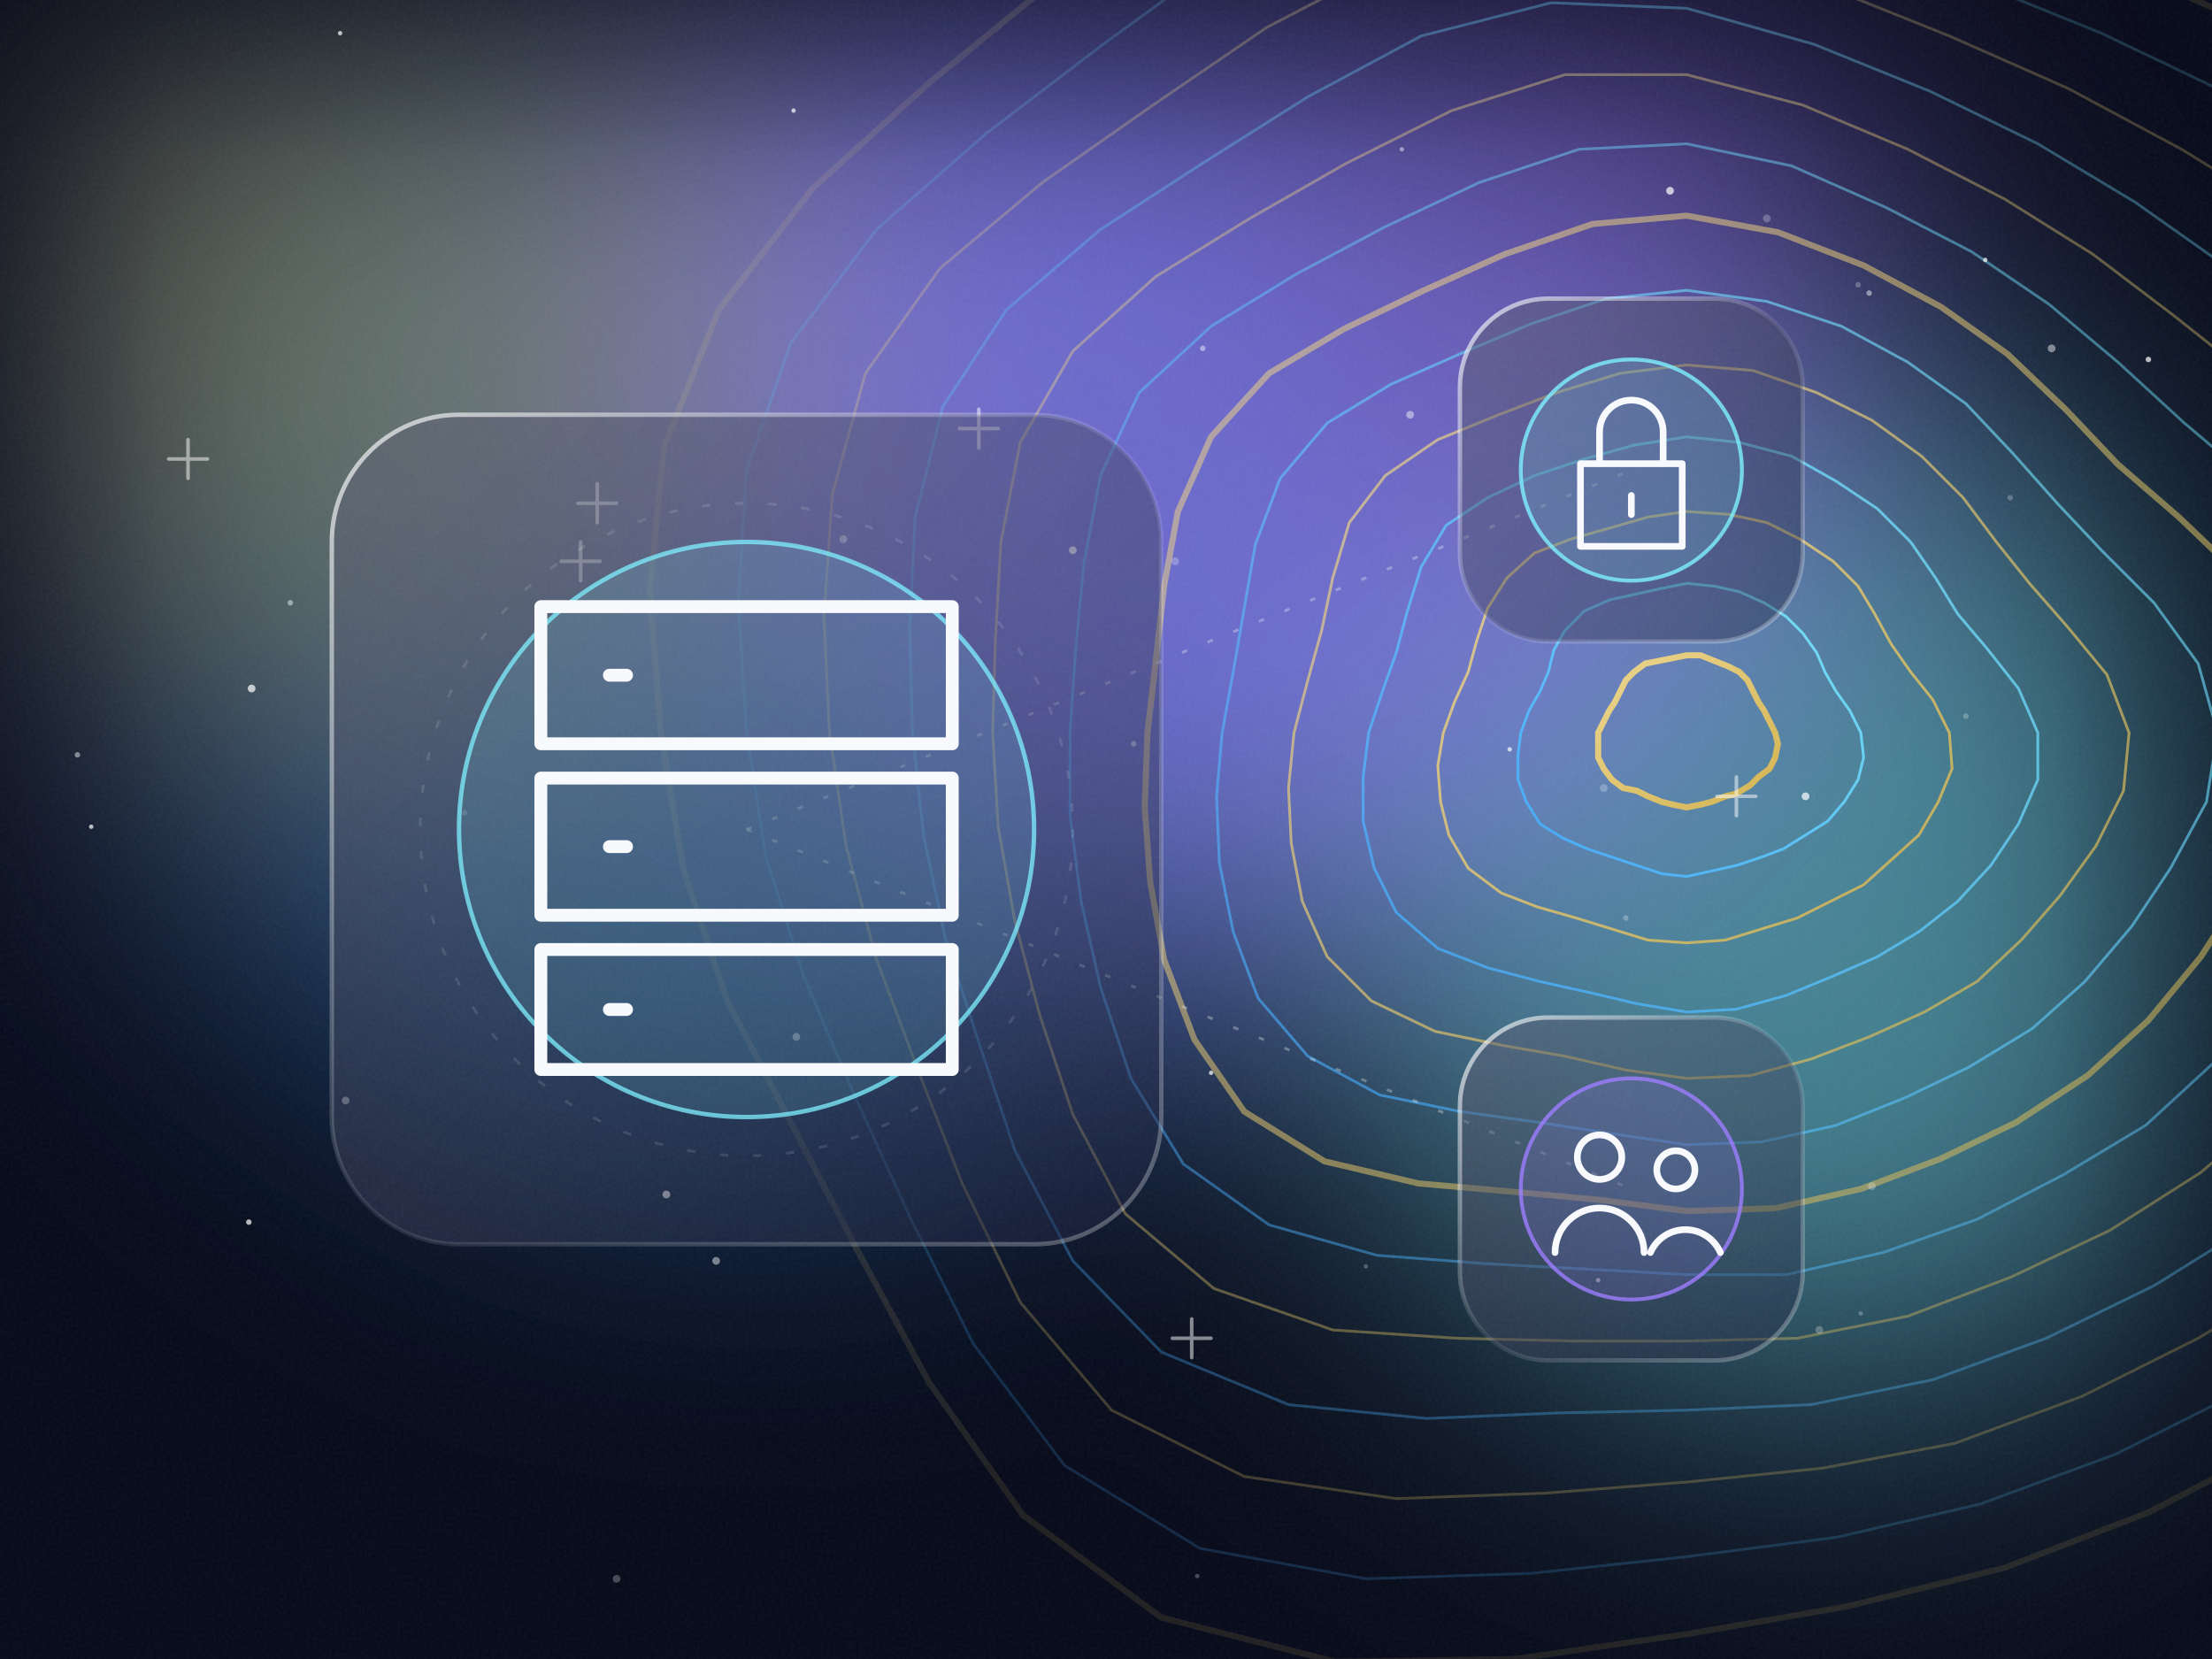
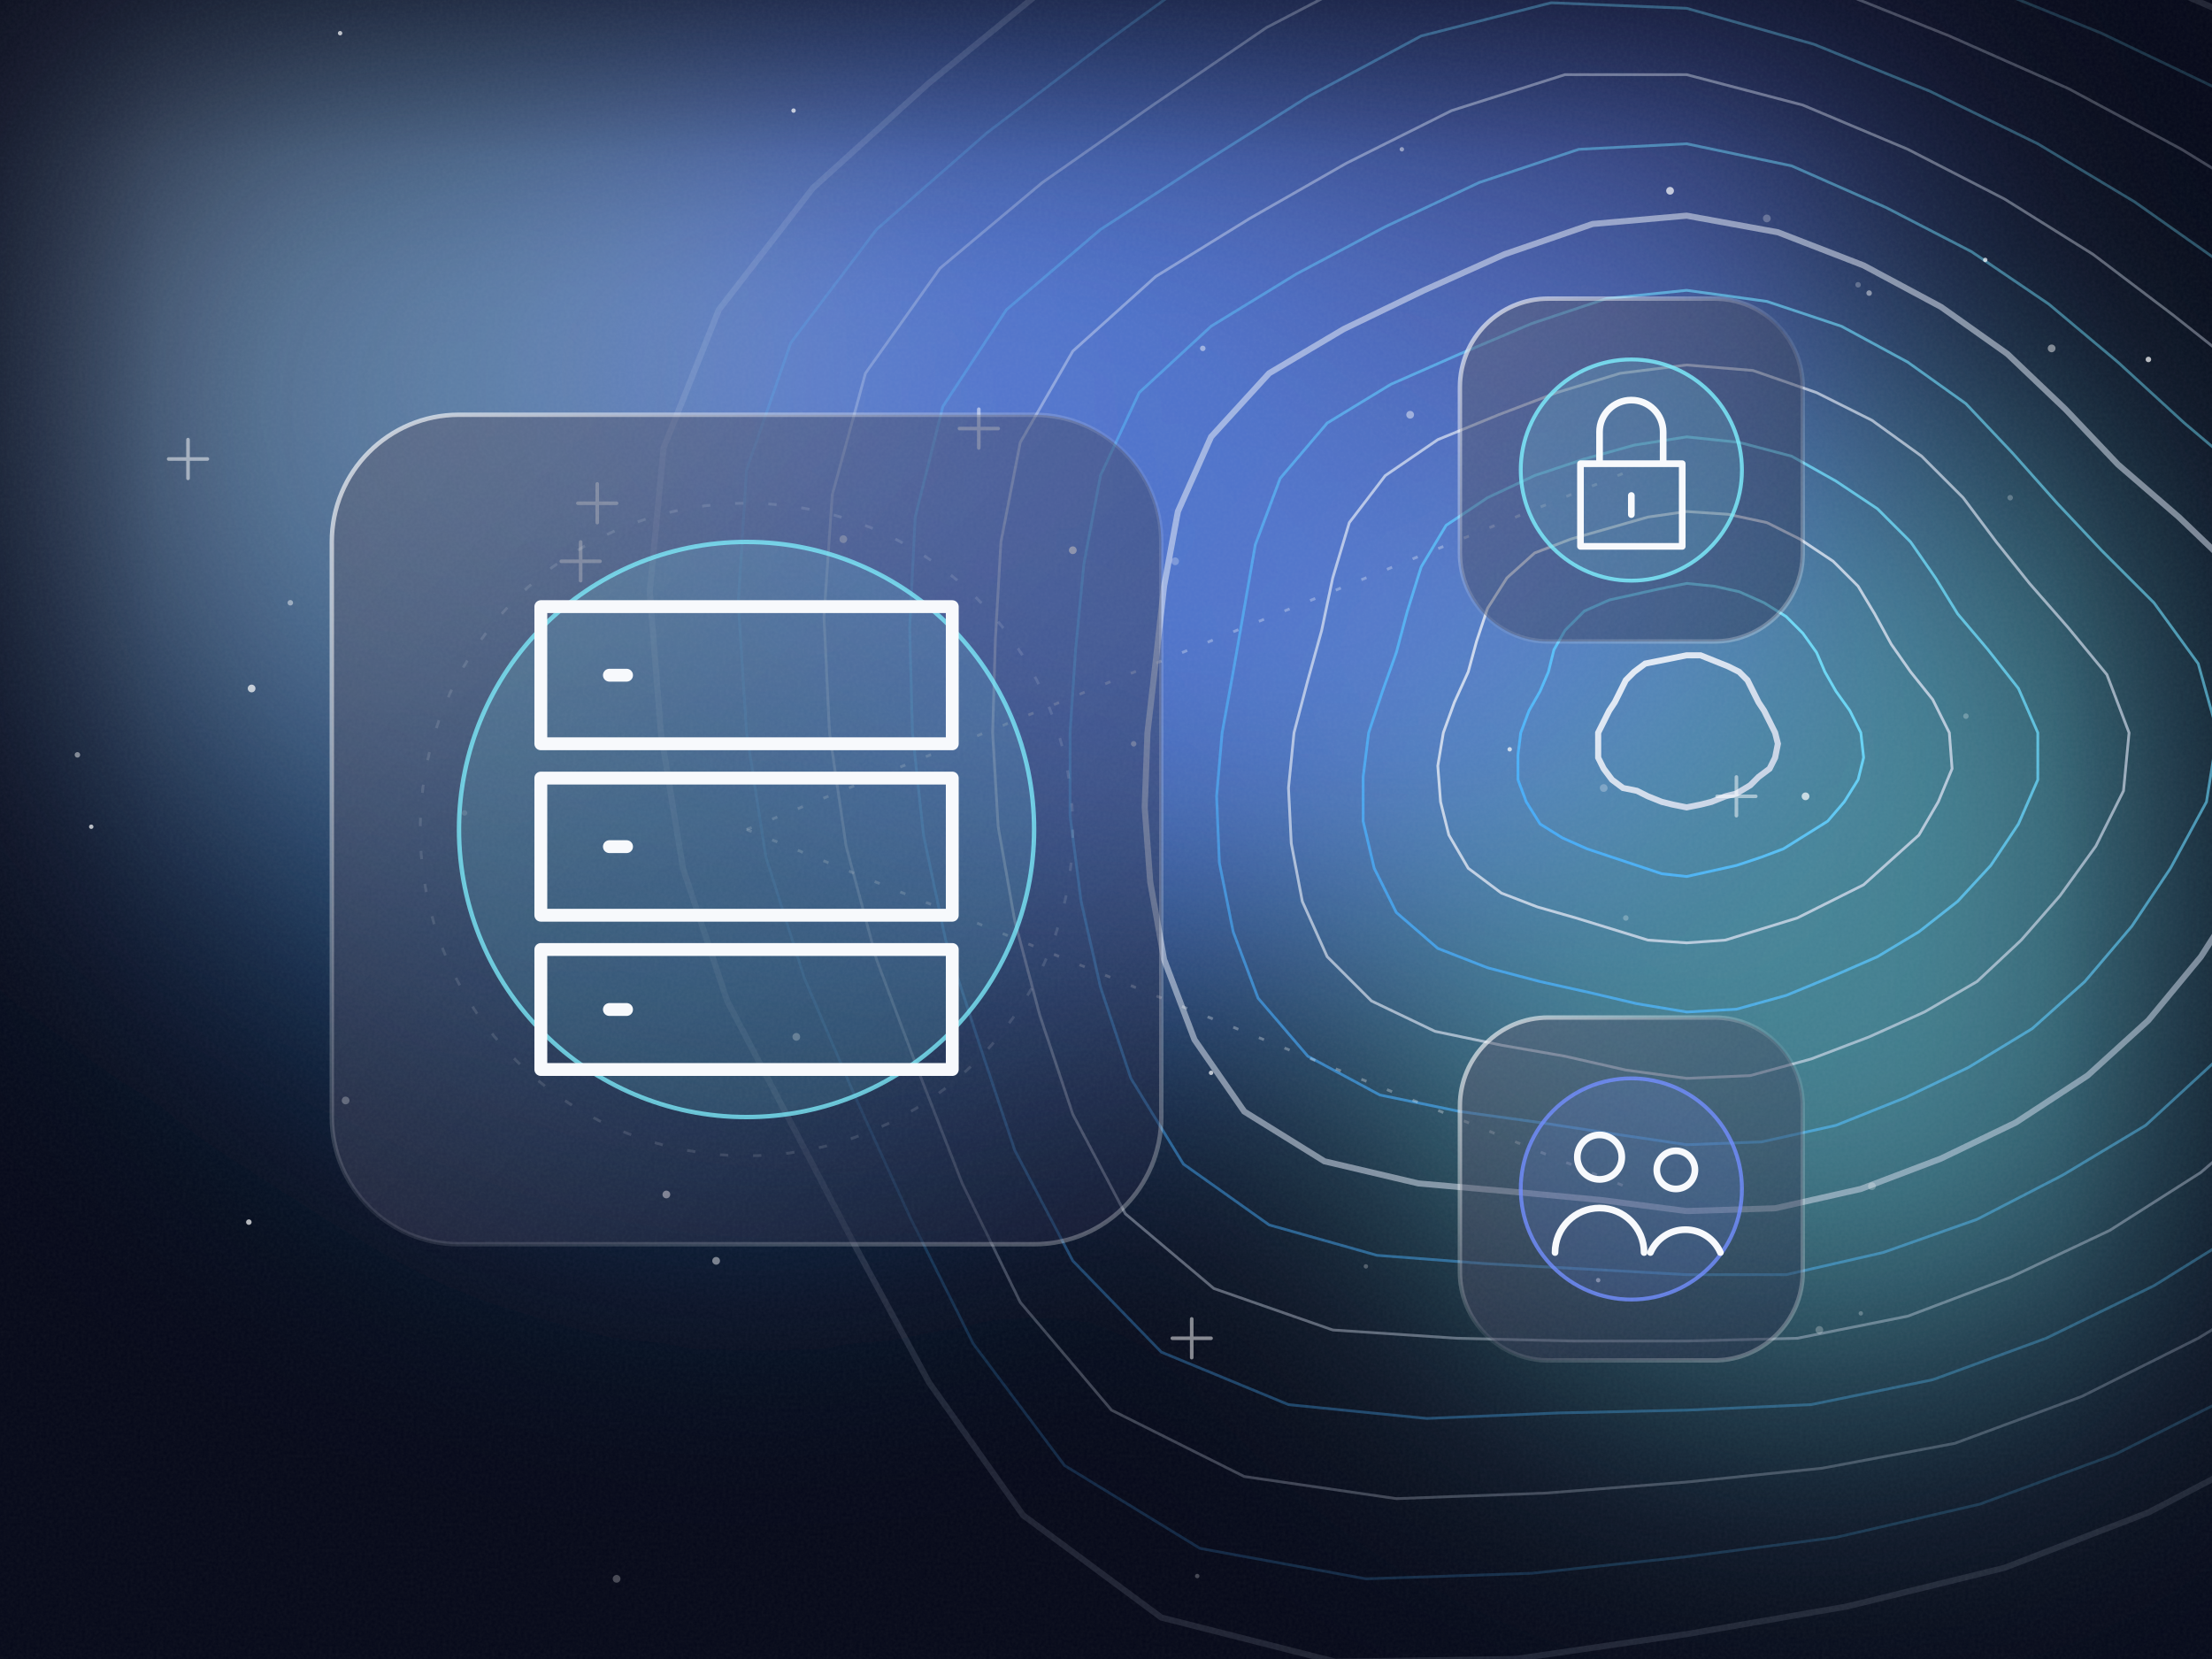
<svg xmlns="http://www.w3.org/2000/svg" viewBox="0 0 800 600" preserveAspectRatio="xMidYMid slice">
  <defs>
    <linearGradient id="gs" x1="0" y1="0" x2="1" y2="1">
      <stop offset="0" stop-color="#fff" stop-opacity=".7" />
      <stop offset=".5" stop-color="#fff" stop-opacity=".08" />
      <stop offset="1" stop-color="#fff" stop-opacity=".3" />
    </linearGradient>
    <linearGradient id="gf" x1="0" y1="0" x2="1" y2="1">
      <stop offset="0" stop-color="#fff" stop-opacity=".17" />
      <stop offset="1" stop-color="#fff" stop-opacity=".03" />
    </linearGradient>
    <linearGradient id="st1" x1="0" y1="0" x2="1" y2="1">
-       <stop offset="0" stop-color="#f1d98a" />
-       <stop offset="1" stop-color="#d9b44a" />
+       <stop offset="0" stop-color="#eef3fb" />
+       <stop offset="1" stop-color="#c9d3e6" />
    </linearGradient>
    <linearGradient id="st2" x1="0" y1="1" x2="1" y2="0">
      <stop offset="0" stop-color="#3ea6ff" />
      <stop offset="1" stop-color="#7cf0ff" />
    </linearGradient>
    <radialGradient id="orb">
      <stop offset="0" stop-color="#fff6d2" />
-       <stop offset=".35" stop-color="#d9b44a" />
-       <stop offset="1" stop-color="#d9b44a" stop-opacity="0" />
+       <stop offset=".35" stop-color="#c9d3e6" />
+       <stop offset="1" stop-color="#c9d3e6" stop-opacity="0" />
    </radialGradient>
    <filter id="grain" x="0" y="0" width="100%" height="100%">
      <feTurbulence type="fractalNoise" baseFrequency=".85" numOctaves="2" seed="4" />
      <feColorMatrix type="matrix" values="0 0 0 0 1  0 0 0 0 1  0 0 0 0 1  0 0 0 .55 0" />
    </filter>
    <filter id="b60" x="-50%" y="-50%" width="200%" height="200%">
      <feGaussianBlur stdDeviation="60" />
    </filter>
    <filter id="b24" x="-50%" y="-50%" width="200%" height="200%">
      <feGaussianBlur stdDeviation="24" />
    </filter>
  </defs>
  <rect width="800" height="600" fill="#050818" />
  <g filter="url(#b60)">
    <circle cx="274" cy="179" r="243" fill="#3ea6ff" opacity="0.42" />
    <circle cx="657" cy="325" r="177" fill="#7cf0ff" opacity="0.52" />
-     <circle cx="447" cy="114" r="226" fill="#9b7bff" opacity="0.62" />
-     <circle cx="140" cy="128" r="150" fill="#d9b44a" opacity=".35" />
+     <circle cx="447" cy="114" r="226" fill="#6f8cff" opacity="0.62" />
+     <circle cx="140" cy="128" r="150" fill="#c9d3e6" opacity=".35" />
  </g>
  <path d="M642 265 L643 269 L642 274 L640 278 L636 281 L633 284 L628 287 L624 288 L619 290 L615 291 L610 292 L605 291 L601 290 L596 288 L592 286 L587 285 L583 282 L580 278 L578 274 L578 269 L578 265 L580 261 L582 257 L584 254 L586 250 L588 246 L591 243 L595 240 L600 239 L605 238 L610 237 L615 237 L620 239 L625 241 L629 243 L632 246 L634 250 L636 254 L638 257 L640 261Z" fill="none" stroke="url(#st1)" stroke-width="2.2" stroke-opacity="0.95" />
  <path d="M673 265 L674 274 L672 282 L667 290 L661 297 L653 302 L645 307 L637 310 L628 313 L619 315 L610 317 L601 316 L592 313 L583 310 L574 307 L565 303 L557 298 L552 290 L549 282 L549 273 L550 265 L553 257 L557 250 L560 243 L562 235 L566 228 L573 221 L582 217 L591 215 L600 213 L610 211 L620 212 L629 214 L638 218 L646 223 L652 229 L657 236 L660 243 L664 250 L669 257Z" fill="none" stroke="url(#st2)" stroke-width="1.0" stroke-opacity="0.88" />
  <path d="M705 265 L706 278 L701 290 L694 302 L684 311 L674 320 L662 326 L650 332 L637 336 L624 340 L610 341 L596 340 L583 336 L570 332 L556 328 L543 323 L531 314 L524 302 L521 290 L520 277 L522 265 L526 254 L531 243 L534 232 L538 220 L545 209 L555 200 L568 195 L582 191 L596 187 L610 185 L625 186 L639 189 L651 195 L663 203 L672 212 L678 222 L684 233 L691 243 L699 253Z" fill="none" stroke="url(#st1)" stroke-width="1.0" stroke-opacity="0.81" />
  <path d="M737 265 L737 282 L730 298 L720 313 L708 326 L694 337 L679 346 L663 353 L646 360 L628 365 L610 366 L592 363 L575 359 L557 355 L538 350 L520 343 L505 330 L497 314 L493 297 L493 281 L495 265 L500 250 L505 236 L509 221 L514 205 L523 190 L538 180 L555 172 L573 166 L591 161 L610 158 L629 160 L648 165 L664 174 L679 184 L691 196 L700 209 L708 222 L719 235 L730 249Z" fill="none" stroke="url(#st2)" stroke-width="1.0" stroke-opacity="0.74" />
  <path d="M770 265 L768 286 L758 306 L745 324 L731 340 L715 355 L696 366 L676 375 L655 383 L633 389 L610 390 L588 387 L566 382 L543 378 L519 373 L496 362 L480 346 L471 326 L467 305 L466 285 L468 265 L473 246 L478 228 L482 209 L488 189 L501 172 L520 159 L542 150 L563 142 L586 135 L610 132 L634 134 L657 142 L677 152 L695 165 L710 180 L722 196 L734 211 L748 227 L762 244Z" fill="none" stroke="url(#st1)" stroke-width="1.0" stroke-opacity="0.67" />
  <path d="M802 265 L798 290 L785 314 L771 335 L754 355 L735 372 L712 386 L689 397 L664 407 L637 413 L610 414 L583 410 L557 406 L528 402 L499 396 L473 382 L455 361 L446 337 L441 312 L440 288 L442 265 L446 243 L450 220 L454 197 L463 173 L480 153 L503 139 L528 128 L554 117 L581 108 L610 105 L639 109 L666 118 L690 131 L711 146 L728 164 L744 182 L760 199 L779 218 L795 240Z" fill="none" stroke="url(#st2)" stroke-width="1.0" stroke-opacity="0.60" />
  <path d="M834 265 L826 294 L812 321 L796 346 L777 369 L755 389 L729 406 L702 419 L673 430 L642 437 L610 438 L579 434 L547 431 L513 428 L479 420 L450 402 L432 376 L421 347 L416 319 L414 292 L415 265 L418 239 L421 212 L426 185 L438 158 L459 135 L486 119 L515 105 L544 92 L576 81 L610 78 L643 84 L674 96 L702 111 L726 128 L747 148 L766 168 L788 187 L811 209 L829 235Z" fill="none" stroke="url(#st1)" stroke-width="2.2" stroke-opacity="0.53" />
  <path d="M865 265 L854 298 L838 329 L821 357 L801 384 L776 407 L746 425 L715 441 L681 453 L646 461 L610 461 L574 459 L537 457 L498 454 L459 443 L428 421 L409 390 L398 357 L391 326 L387 295 L387 265 L389 235 L392 204 L398 172 L412 142 L438 118 L469 99 L501 82 L535 66 L571 54 L610 52 L648 60 L682 75 L713 91 L741 110 L766 131 L790 153 L816 175 L843 200 L862 231Z" fill="none" stroke="url(#st2)" stroke-width="1.0" stroke-opacity="0.46" />
  <path d="M894 265 L881 302 L864 336 L846 368 L825 399 L796 424 L763 445 L727 462 L690 476 L650 484 L610 485 L569 485 L527 484 L482 481 L439 466 L407 439 L388 403 L376 367 L367 333 L361 299 L359 265 L360 231 L362 196 L369 160 L388 127 L418 100 L452 79 L487 59 L525 40 L566 27 L610 27 L652 38 L690 54 L725 72 L757 92 L786 114 L815 137 L847 162 L876 191 L894 226Z" fill="none" stroke="url(#st1)" stroke-width="1.0" stroke-opacity="0.39" />
  <path d="M922 265 L907 305 L891 343 L872 380 L848 413 L816 442 L779 465 L740 484 L699 499 L655 508 L610 510 L564 511 L516 513 L466 508 L420 489 L388 456 L367 416 L354 377 L342 340 L334 302 L330 265 L329 227 L331 187 L341 147 L364 112 L398 83 L435 59 L473 35 L514 13 L561 1 L610 3 L656 16 L698 33 L737 52 L772 73 L806 97 L841 121 L878 148 L909 182 L925 222Z" fill="none" stroke="url(#st2)" stroke-width="1.0" stroke-opacity="0.33" />
  <path d="M949 265 L934 309 L917 351 L899 391 L872 428 L836 459 L795 484 L753 505 L707 522 L659 531 L610 536 L559 540 L505 542 L450 534 L402 510 L369 471 L348 428 L332 387 L317 347 L306 306 L300 265 L298 223 L301 179 L313 135 L340 97 L377 66 L417 38 L458 10 L504 -14 L556 -25 L610 -20 L660 -5 L705 13 L748 32 L789 54 L828 78 L868 104 L909 134 L942 173 L955 218Z" fill="none" stroke="url(#st1)" stroke-width="1.0" stroke-opacity="0.26" />
  <path d="M975 265 L960 312 L945 358 L926 403 L896 443 L856 476 L811 503 L765 526 L716 544 L664 556 L610 563 L554 569 L494 571 L434 560 L385 530 L352 486 L329 440 L309 396 L291 354 L277 310 L270 265 L267 218 L270 170 L286 124 L317 83 L357 48 L399 16 L443 -16 L494 -41 L552 -50 L610 -42 L664 -25 L713 -7 L760 12 L806 34 L851 59 L897 86 L941 120 L973 164 L983 214Z" fill="none" stroke="url(#st2)" stroke-width="1.0" stroke-opacity="0.19" />
  <path d="M1000 265 L986 316 L973 366 L953 415 L919 457 L875 492 L827 521 L777 547 L725 567 L668 581 L610 591 L548 600 L483 601 L420 585 L370 548 L336 500 L310 452 L286 406 L263 362 L247 314 L239 265 L235 214 L240 162 L260 112 L294 68 L336 30 L380 -6 L428 -42 L484 -67 L548 -73 L610 -62 L667 -44 L721 -27 L773 -9 L824 13 L874 38 L926 68 L973 107 L1003 156 L1010 211Z" fill="none" stroke="url(#st1)" stroke-width="2.2" stroke-opacity="0.12" />
  <circle cx="742" cy="126" r="1.4" fill="#fff" opacity="0.45" />
  <circle cx="241" cy="432" r="1.4" fill="#fff" opacity="0.7" />
  <circle cx="105" cy="218" r="1" fill="#fff" opacity="0.45" />
  <circle cx="305" cy="195" r="1.4" fill="#fff" opacity="0.45" />
  <circle cx="259" cy="456" r="1.4" fill="#fff" opacity="0.45" />
  <circle cx="123" cy="12" r="0.8" fill="#fff" opacity="0.7" />
  <circle cx="435" cy="126" r="1" fill="#fff" opacity="0.45" />
  <circle cx="588" cy="332" r="1" fill="#fff" opacity="0.25" />
  <circle cx="223" cy="571" r="1.4" fill="#fff" opacity="0.25" />
  <circle cx="580" cy="285" r="1.4" fill="#fff" opacity="0.25" />
  <circle cx="658" cy="481" r="1.4" fill="#fff" opacity="0.25" />
  <circle cx="90" cy="442" r="1" fill="#fff" opacity="0.7" />
  <circle cx="288" cy="375" r="1.4" fill="#fff" opacity="0.45" />
  <circle cx="604" cy="69" r="1.4" fill="#fff" opacity="0.7" />
  <circle cx="727" cy="180" r="1" fill="#fff" opacity="0.25" />
  <circle cx="677" cy="429" r="1.4" fill="#fff" opacity="0.25" />
  <circle cx="438" cy="388" r="0.8" fill="#fff" opacity="0.7" />
  <circle cx="510" cy="150" r="1.4" fill="#fff" opacity="0.45" />
  <circle cx="410" cy="269" r="1" fill="#fff" opacity="0.45" />
  <circle cx="287" cy="40" r="0.8" fill="#fff" opacity="0.7" />
  <circle cx="639" cy="79" r="1.4" fill="#fff" opacity="0.25" />
  <circle cx="546" cy="271" r="0.8" fill="#fff" opacity="0.7" />
  <circle cx="718" cy="94" r="0.8" fill="#fff" opacity="0.7" />
  <circle cx="672" cy="103" r="1" fill="#fff" opacity="0.25" />
  <circle cx="125" cy="398" r="1.4" fill="#fff" opacity="0.45" />
  <circle cx="33" cy="299" r="0.8" fill="#fff" opacity="0.7" />
  <circle cx="653" cy="288" r="1.4" fill="#fff" opacity="0.7" />
  <circle cx="578" cy="463" r="0.8" fill="#fff" opacity="0.7" />
  <circle cx="91" cy="249" r="1.4" fill="#fff" opacity="0.7" />
  <circle cx="28" cy="273" r="1" fill="#fff" opacity="0.45" />
  <circle cx="494" cy="458" r="0.8" fill="#fff" opacity="0.25" />
  <circle cx="711" cy="259" r="1" fill="#fff" opacity="0.25" />
  <circle cx="673" cy="475" r="0.8" fill="#fff" opacity="0.25" />
  <circle cx="425" cy="203" r="1.4" fill="#fff" opacity="0.25" />
  <circle cx="168" cy="294" r="1" fill="#fff" opacity="0.25" />
  <circle cx="676" cy="106" r="1" fill="#fff" opacity="0.45" />
  <circle cx="433" cy="570" r="0.8" fill="#fff" opacity="0.25" />
  <circle cx="388" cy="199" r="1.4" fill="#fff" opacity="0.7" />
  <circle cx="777" cy="130" r="1" fill="#fff" opacity="0.7" />
  <circle cx="507" cy="54" r="0.8" fill="#fff" opacity="0.45" />
  <path d="M216 175V189M209 182H223" stroke="#fff" stroke-opacity=".5" stroke-width="1.3" stroke-linecap="round" />
  <path d="M628 281V295M621 288H635" stroke="#fff" stroke-opacity=".5" stroke-width="1.3" stroke-linecap="round" />
  <path d="M431 477V491M424 484H438" stroke="#fff" stroke-opacity=".5" stroke-width="1.3" stroke-linecap="round" />
  <path d="M68 159V173M61 166H75" stroke="#fff" stroke-opacity=".5" stroke-width="1.3" stroke-linecap="round" />
  <path d="M210 196V210M203 203H217" stroke="#fff" stroke-opacity=".5" stroke-width="1.3" stroke-linecap="round" />
  <path d="M354 148V162M347 155H361" stroke="#fff" stroke-opacity=".5" stroke-width="1.3" stroke-linecap="round" />
  <path d="M270 300L590 170" stroke="#fff" stroke-opacity=".3" stroke-dasharray="2 8" />
  <path d="M270 300L590 430" stroke="#fff" stroke-opacity=".3" stroke-dasharray="2 8" />
  <rect x="120.0" y="150.0" width="300" height="300" rx="46" fill="#0a1030" opacity=".4" />
  <rect x="120.0" y="150.0" width="300" height="300" rx="46" fill="url(#gf)" stroke="url(#gs)" stroke-width="1.6" />
  <circle cx="270" cy="300" r="104" fill="#7cf0ff" opacity=".13" />
  <circle cx="270" cy="300" r="104" fill="none" stroke="#7cf0ff" stroke-opacity=".75" stroke-width="1.6" />
  <circle cx="270" cy="300" r="118" fill="none" stroke="#fff" stroke-opacity=".12" stroke-dasharray="3 9" />
  <g transform="translate(270 300) scale(3.1)" fill="none" stroke="#f7f9fc" stroke-width="1.5" stroke-linecap="round" stroke-linejoin="round">
    <path d="M-24 -26h48v16h-48z M-24 -6h48v16h-48z M-24 14h48v14h-48z M-16 -18h2 M-16 2h2 M-16 21h2" />
  </g>
  <rect x="528" y="108" width="124" height="124" rx="32" fill="#0a1030" opacity=".4" />
  <rect x="528" y="108" width="124" height="124" rx="32" fill="url(#gf)" stroke="url(#gs)" stroke-width="1.6" />
  <circle cx="590" cy="170" r="40" fill="#7cf0ff" opacity=".16" />
  <circle cx="590" cy="170" r="40" fill="none" stroke="#7cf0ff" stroke-opacity=".8" stroke-width="1.4" />
  <g transform="translate(590 170) scale(1.15)" fill="none" stroke="#f7f9fc" stroke-width="2.1" stroke-linecap="round" stroke-linejoin="round">
    <path d="M-16 -2h32v26h-32z M-10 -2v-10a10 10 0 0 1 20 0v10 M0 8v6" />
  </g>
  <rect x="528" y="368" width="124" height="124" rx="32" fill="#0a1030" opacity=".4" />
  <rect x="528" y="368" width="124" height="124" rx="32" fill="url(#gf)" stroke="url(#gs)" stroke-width="1.6" />
-   <circle cx="590" cy="430" r="40" fill="#9b7bff" opacity=".16" />
-   <circle cx="590" cy="430" r="40" fill="none" stroke="#9b7bff" stroke-opacity=".8" stroke-width="1.4" />
+   <circle cx="590" cy="430" r="40" fill="#6f8cff" opacity=".16" />
+   <circle cx="590" cy="430" r="40" fill="none" stroke="#6f8cff" stroke-opacity=".8" stroke-width="1.4" />
  <g transform="translate(590 430) scale(1.15)" fill="none" stroke="#f7f9fc" stroke-width="2.1" stroke-linecap="round" stroke-linejoin="round">
    <circle cx="-10" cy="-10" r="7" />
    <path d="M-24 20a14 14 0 0 1 28 0" />
    <circle cx="14" cy="-6" r="6" />
    <path d="M6 20a12 12 0 0 1 22 0" />
  </g>
  <rect width="800" height="600" filter="url(#grain)" opacity="0.08" />
</svg>
